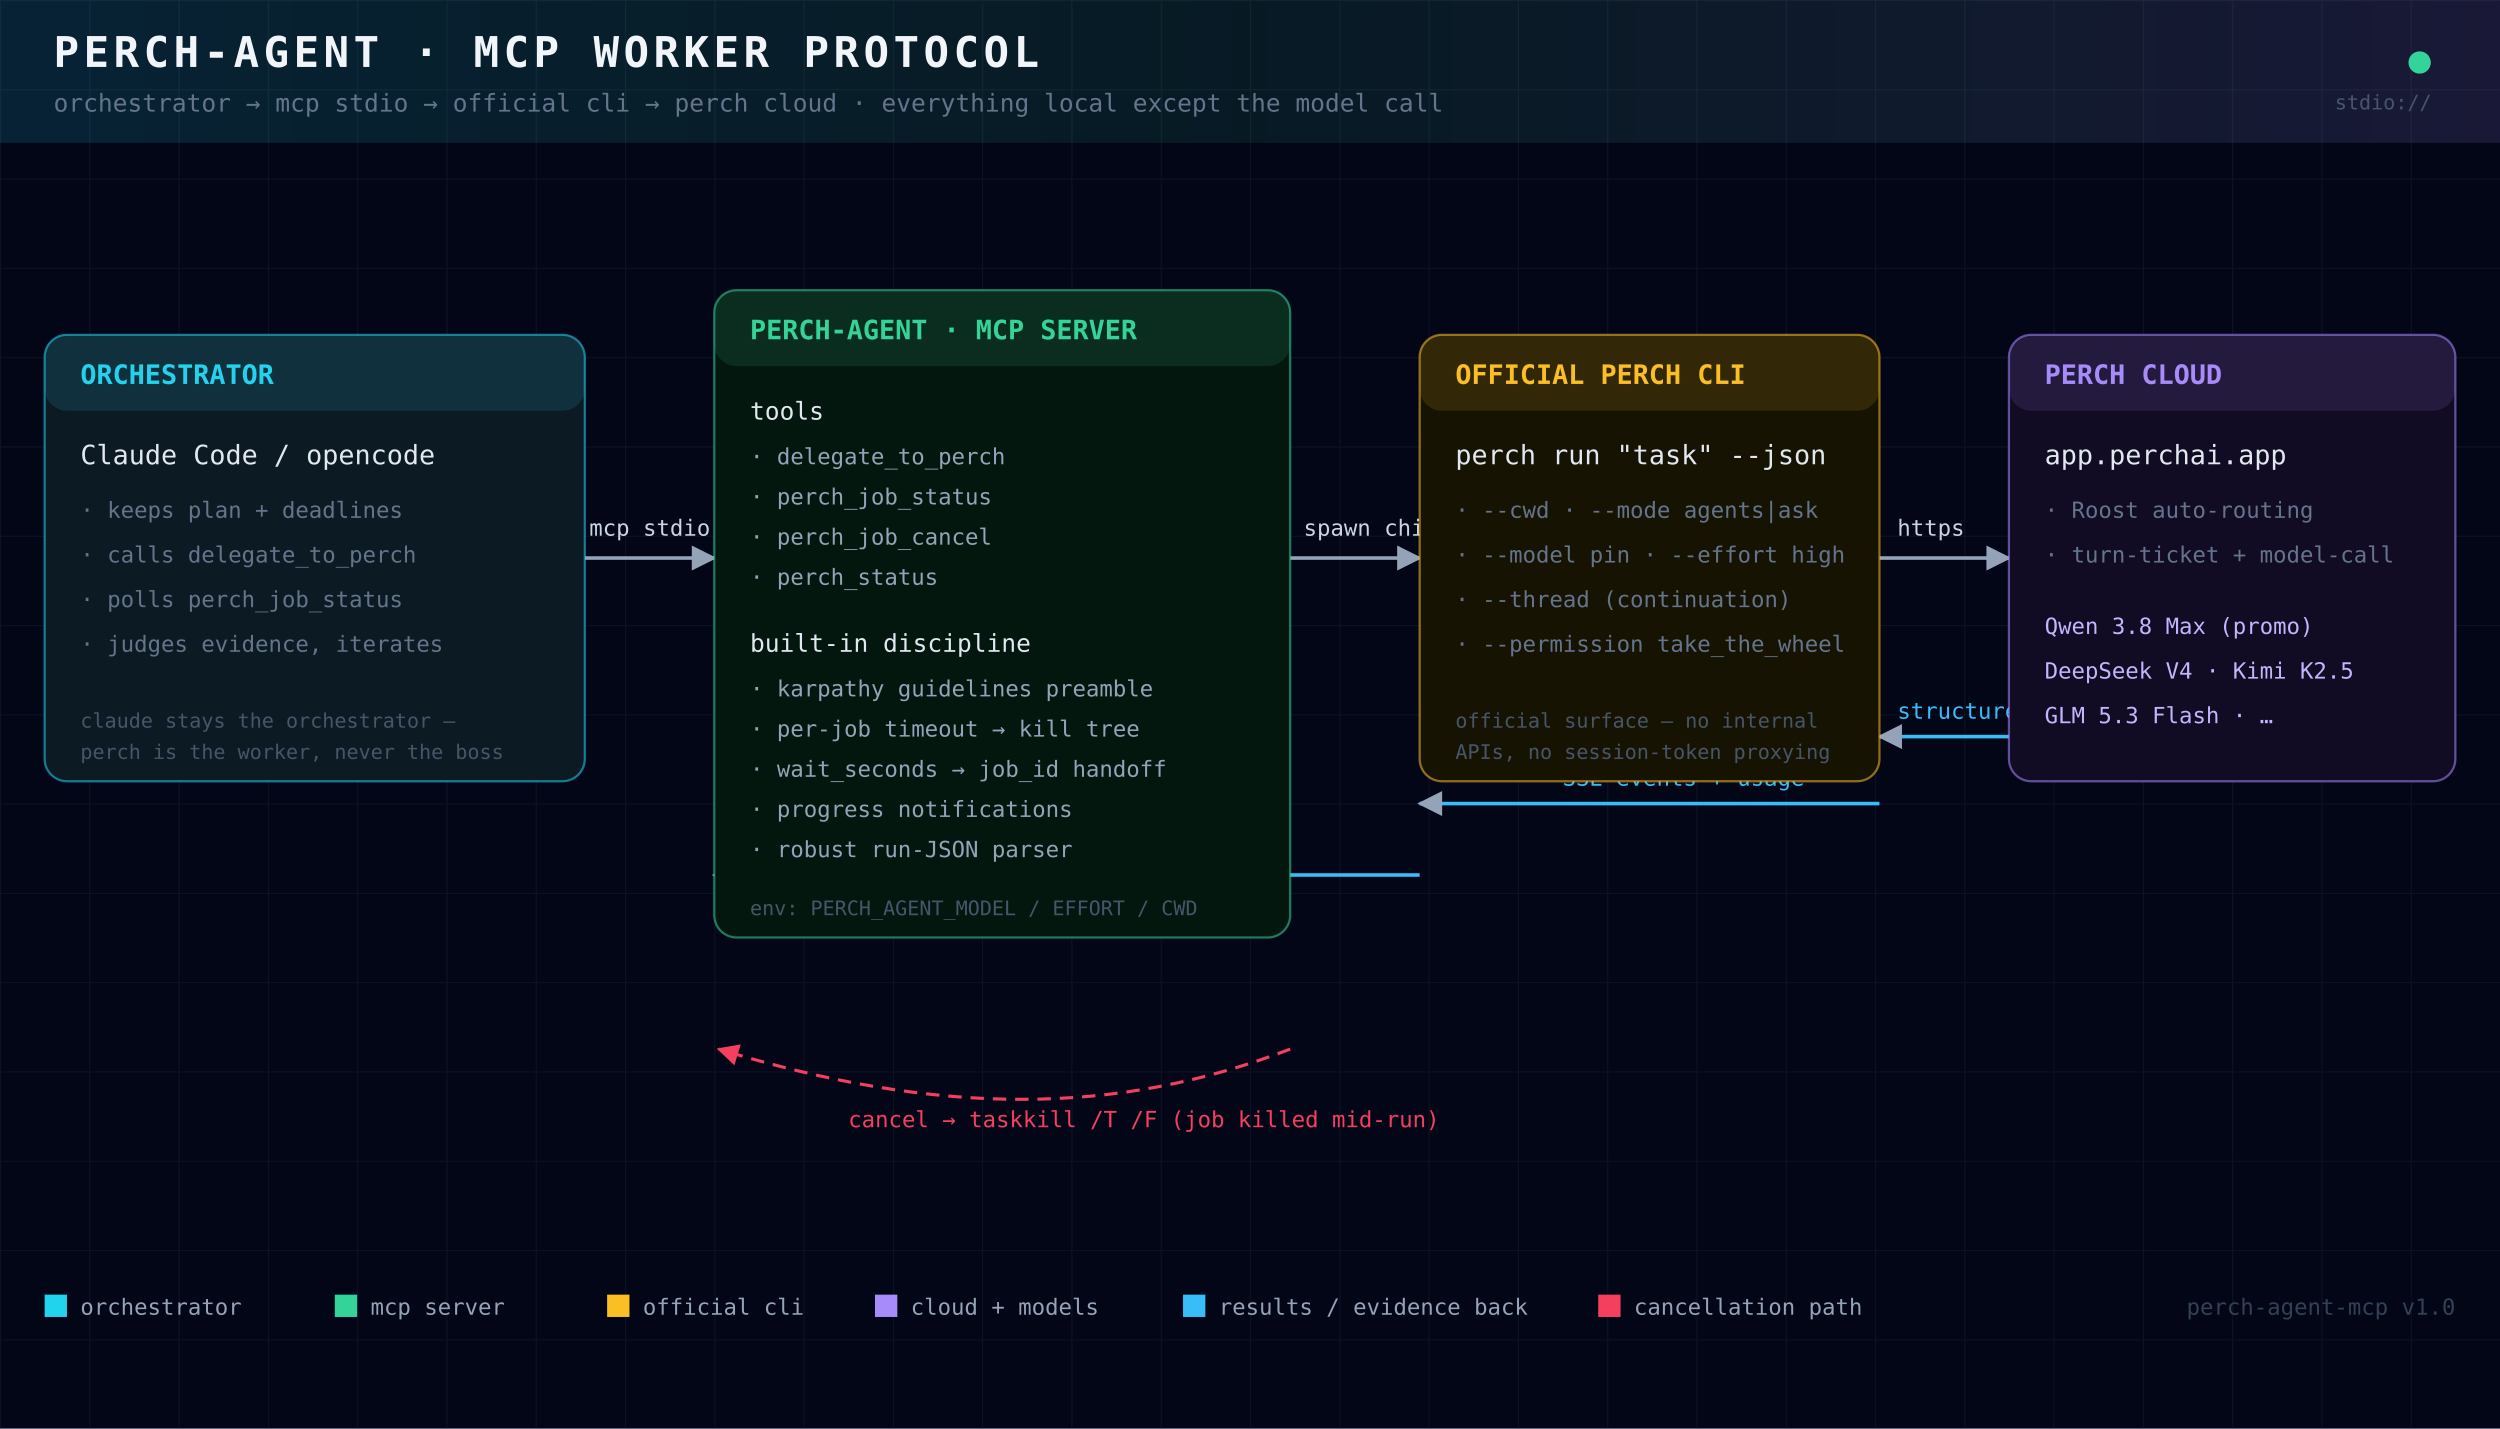
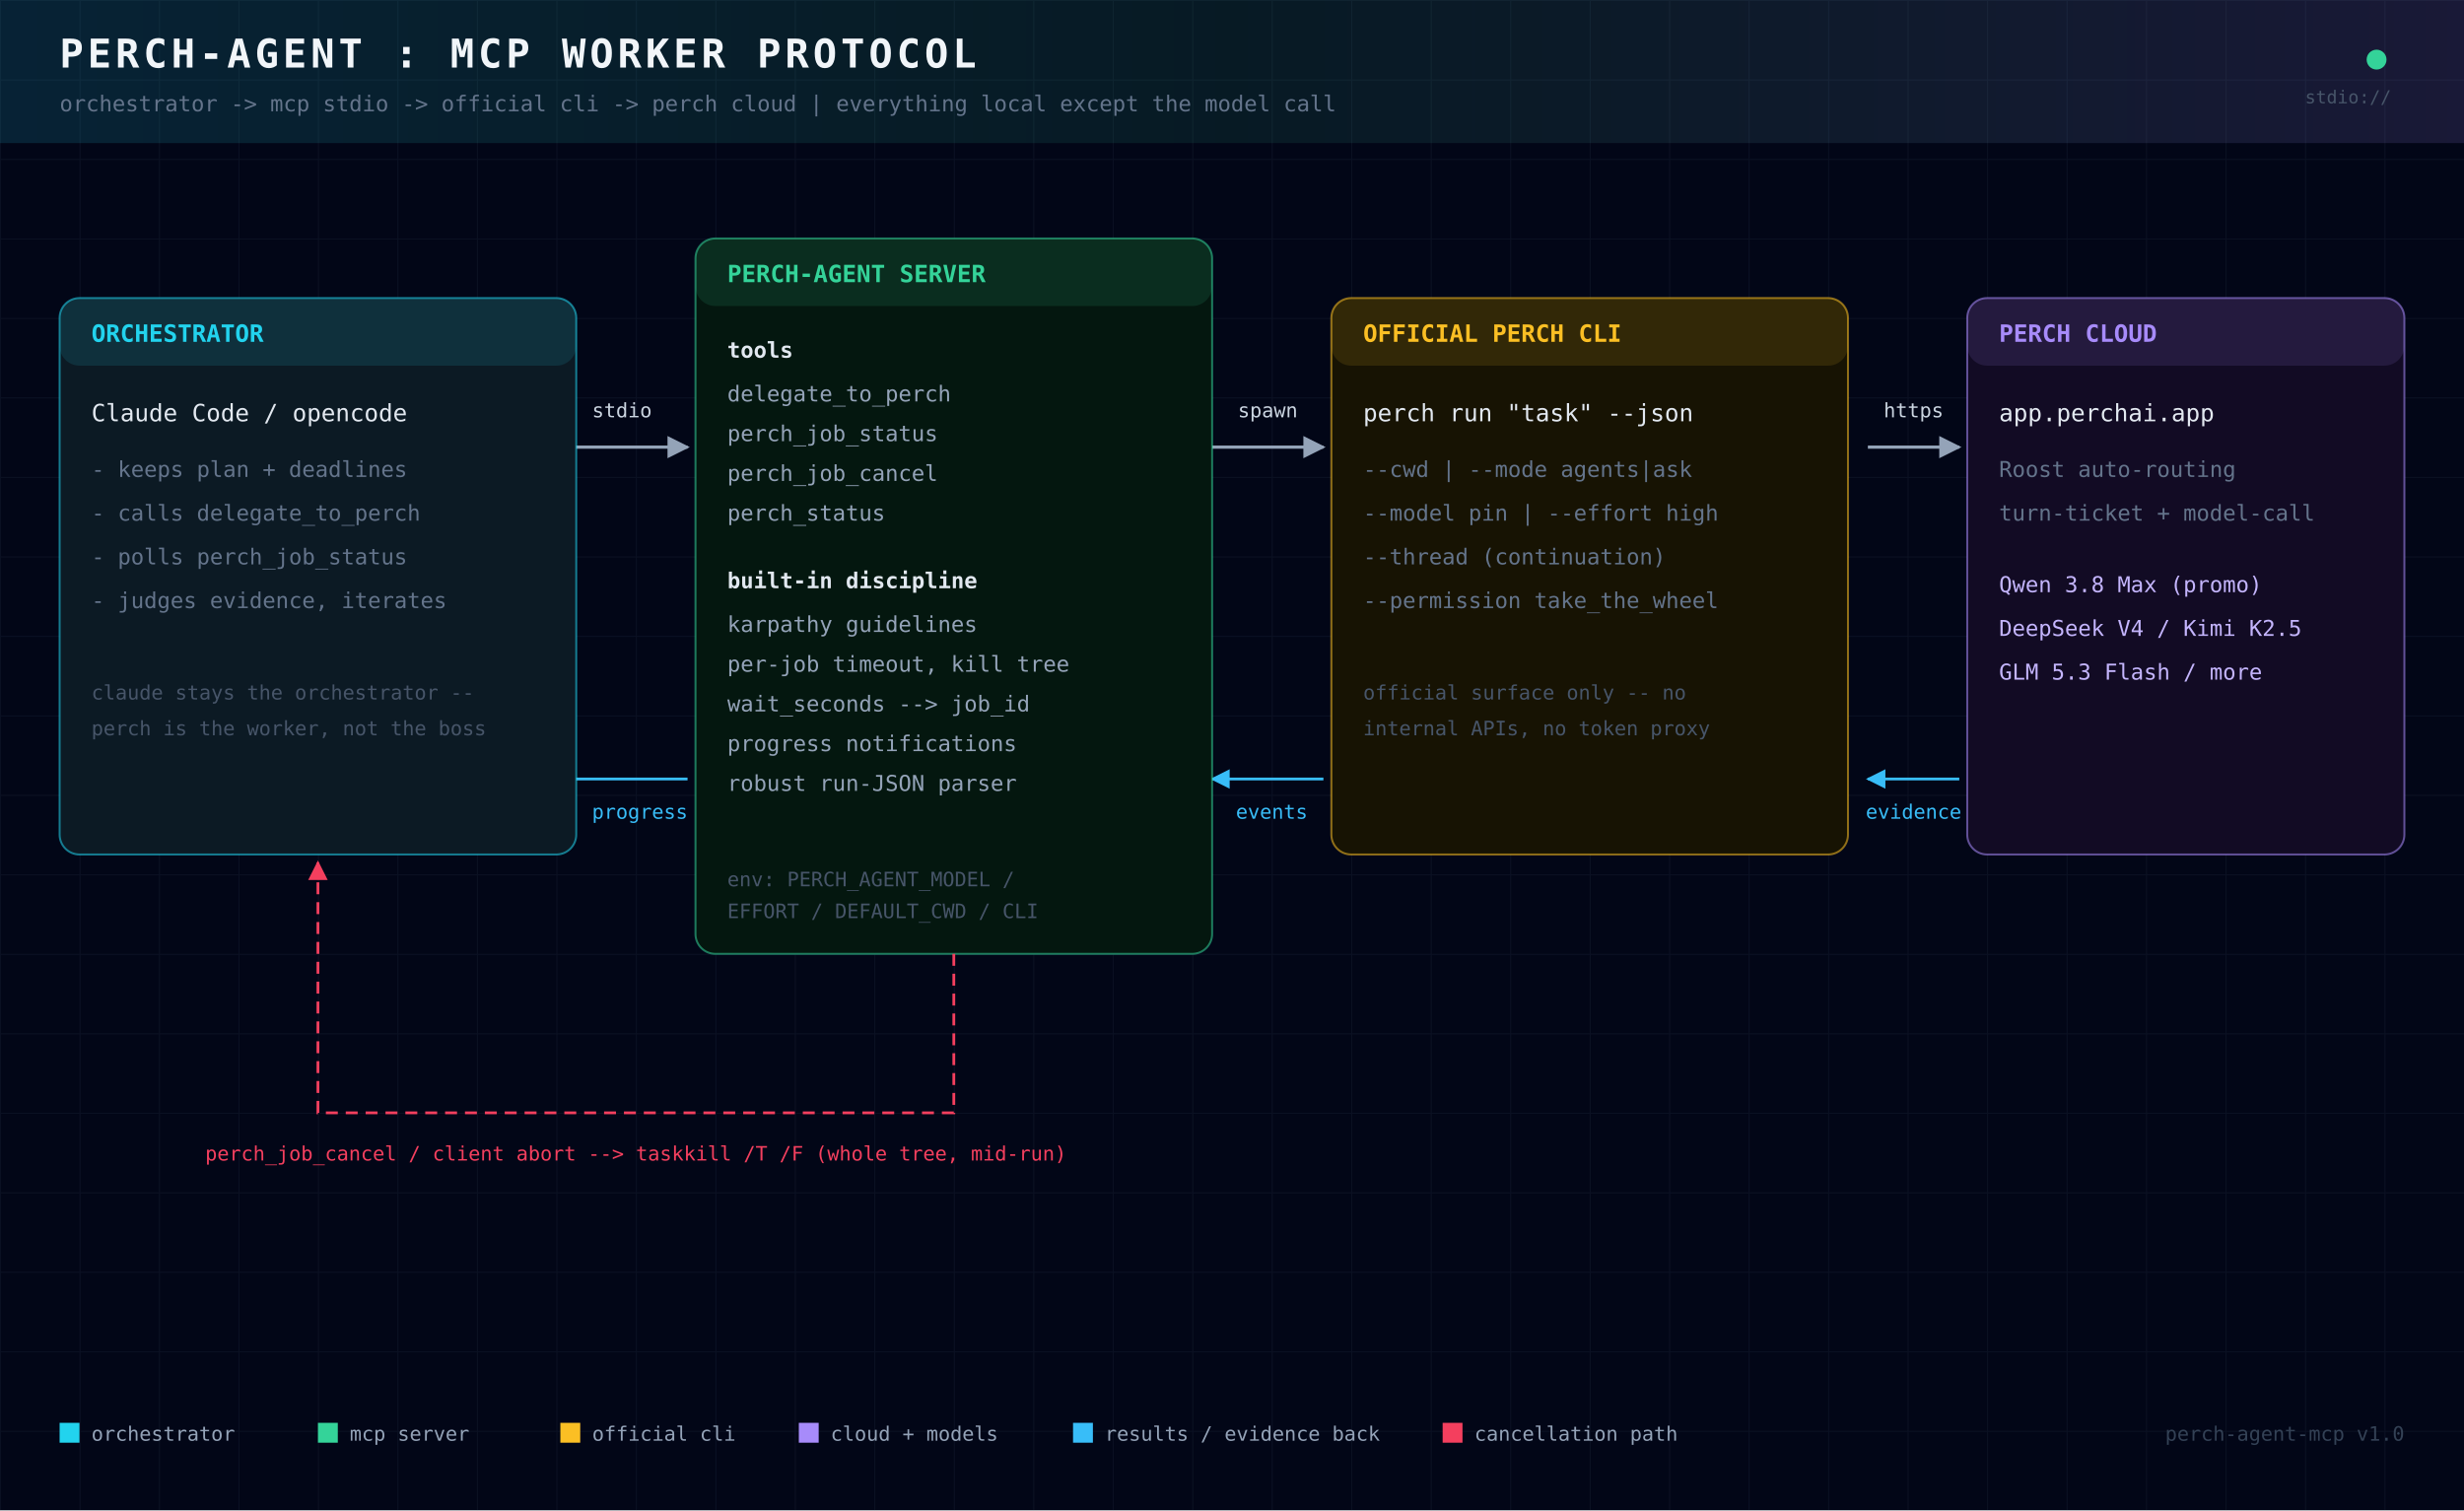
- <svg xmlns="http://www.w3.org/2000/svg" viewBox="0 0 1120 640" font-family="'JetBrains Mono',ui-monospace,monospace">
+ <svg xmlns="http://www.w3.org/2000/svg" viewBox="0 0 1240 760" font-family="'JetBrains Mono',Consolas,Menlo,monospace">
  <defs>
    <pattern id="grid" width="40" height="40" patternUnits="userSpaceOnUse">
-       <path d="M40 0H0V40" fill="none" stroke="#1e293b" stroke-width="1" opacity="0.35" />
+       <path d="M40 0H0V40" fill="none" stroke="#1e293b" stroke-width="1" opacity="0.3" />
    </pattern>
    <marker id="arr" viewBox="0 0 10 10" refX="9" refY="5" markerWidth="7" markerHeight="7" orient="auto-start-reverse">
      <path d="M0 0L10 5L0 10z" fill="#94a3b8" />
+     </marker>
+     <marker id="arrBlue" viewBox="0 0 10 10" refX="9" refY="5" markerWidth="7" markerHeight="7" orient="auto-start-reverse">
+       <path d="M0 0L10 5L0 10z" fill="#38bdf8" />
    </marker>
    <marker id="arrRed" viewBox="0 0 10 10" refX="9" refY="5" markerWidth="7" markerHeight="7" orient="auto-start-reverse">
      <path d="M0 0L10 5L0 10z" fill="#f43f5e" />
    </marker>
    <linearGradient id="hdr" x1="0" y1="0" x2="1" y2="0">
      <stop offset="0" stop-color="#22d3ee" stop-opacity=".14" />
      <stop offset=".5" stop-color="#34d399" stop-opacity=".10" />
      <stop offset="1" stop-color="#a78bfa" stop-opacity=".14" />
    </linearGradient>
  </defs>
-   <rect width="1120" height="640" fill="#020617" />
-   <rect width="1120" height="640" fill="url(#grid)" />
-   <rect width="1120" height="64" fill="url(#hdr)" />
-   <text x="24" y="30" fill="#f1f5f9" font-size="19" font-weight="bold" letter-spacing="2">PERCH-AGENT · MCP WORKER PROTOCOL</text>
-   <text x="24" y="50" fill="#64748b" font-size="11">orchestrator → mcp stdio → official cli → perch cloud · everything local except the model call</text>
-   <circle cx="1084" cy="28" r="5" fill="#34d399">
+   <rect width="1240" height="760" fill="#020617" />
+   <rect width="1240" height="760" fill="url(#grid)" />
+   <rect width="1240" height="72" fill="url(#hdr)" />
+   <text x="30" y="34" fill="#f1f5f9" font-size="20" font-weight="bold" letter-spacing="2">PERCH-AGENT : MCP WORKER PROTOCOL</text>
+   <text x="30" y="56" fill="#64748b" font-size="11">orchestrator -&gt; mcp stdio -&gt; official cli -&gt; perch cloud | everything local except the model call</text>
+   <circle cx="1196" cy="30" r="5" fill="#34d399">
    <animate attributeName="opacity" values="1;.25;1" dur="2s" repeatCount="indefinite" />
  </circle>
-   <text x="1046" y="49" fill="#475569" font-size="9">stdio://</text>
+   <text x="1160" y="52" fill="#475569" font-size="9">stdio://</text>
  <g stroke="#94a3b8" stroke-width="1.6" fill="none">
-     <path d="M262 250 H320" marker-end="url(#arr)" />
-     <path d="M578 250 H636" marker-end="url(#arr)" />
-     <path d="M842 250 H900" marker-end="url(#arr)" />
-     <path d="M900 330 H842" marker-end="url(#arr)" stroke="#38bdf8" />
-     <path d="M842 360 H636" marker-end="url(#arr)" stroke="#38bdf8" />
-     <path d="M636 392 H320" marker-end="url(#arr)" stroke="#38bdf8" />
+     <line x1="280" y1="225" x2="346" y2="225" marker-end="url(#arr)" />
+     <line x1="610" y1="225" x2="666" y2="225" marker-end="url(#arr)" />
+     <line x1="940" y1="225" x2="986" y2="225" marker-end="url(#arr)" />
  </g>
-   <path d="M578 470 C500 500 420 500 322 470" fill="none" stroke="#f43f5e" stroke-width="1.4" stroke-dasharray="6 4" marker-end="url(#arrRed)" />
-   <g font-size="10" fill="#cbd5e1">
-     <text x="264" y="240">mcp stdio</text>
-     <text x="584" y="240">spawn child</text>
-     <text x="850" y="240">https</text>
-     <text x="850" y="322" fill="#38bdf8">structured JSON</text>
-     <text x="700" y="352" fill="#38bdf8">SSE events + usage</text>
-     <text x="420" y="384" fill="#38bdf8">progress notifications</text>
-     <text x="380" y="505" fill="#f43f5e">cancel → taskkill /T /F  (job killed mid-run)</text>
+   <g font-size="10" fill="#cbd5e1" text-anchor="middle">
+     <text x="313" y="210">stdio</text>
+     <text x="638" y="210">spawn</text>
+     <text x="963" y="210">https</text>
+   </g>
+   <g stroke="#38bdf8" stroke-width="1.4" fill="none">
+     <line x1="986" y1="392" x2="940" y2="392" marker-end="url(#arrBlue)" />
+     <line x1="666" y1="392" x2="610" y2="392" marker-end="url(#arrBlue)" />
+     <line x1="346" y1="392" x2="280" y2="392" marker-end="url(#arrBlue)" />
+   </g>
+   <g font-size="10" fill="#38bdf8" text-anchor="middle">
+     <text x="963" y="412">evidence</text>
+     <text x="640" y="412">events</text>
+     <text x="322" y="412">progress</text>
  </g>
  <g>
-     <rect x="20" y="150" width="242" height="200" rx="10" fill="#0c1a24" stroke="#22d3ee" stroke-opacity=".55" />
-     <rect x="20" y="150" width="242" height="34" rx="10" fill="#22d3ee" fill-opacity=".12" />
-     <text x="36" y="172" fill="#22d3ee" font-size="12" font-weight="bold">ORCHESTRATOR</text>
-     <text x="36" y="208" fill="#e2e8f0" font-size="12">Claude Code / opencode</text>
-     <text x="36" y="232" fill="#64748b" font-size="10">· keeps plan + deadlines</text>
-     <text x="36" y="252" fill="#64748b" font-size="10">· calls delegate_to_perch</text>
-     <text x="36" y="272" fill="#64748b" font-size="10">· polls perch_job_status</text>
-     <text x="36" y="292" fill="#64748b" font-size="10">· judges evidence, iterates</text>
-     <text x="36" y="326" fill="#475569" font-size="9">claude stays the orchestrator —</text>
-     <text x="36" y="340" fill="#475569" font-size="9">perch is the worker, never the boss</text>
+     <rect x="30" y="150" width="260" height="280" rx="10" fill="#0c1a24" stroke="#22d3ee" stroke-opacity=".55" />
+     <rect x="30" y="150" width="260" height="34" rx="10" fill="#22d3ee" fill-opacity=".12" />
+     <text x="46" y="172" fill="#22d3ee" font-size="12" font-weight="bold">ORCHESTRATOR</text>
+     <text x="46" y="212" fill="#e2e8f0" font-size="12">Claude Code / opencode</text>
+     <text x="46" y="240" fill="#64748b" font-size="11">- keeps plan + deadlines</text>
+     <text x="46" y="262" fill="#64748b" font-size="11">- calls delegate_to_perch</text>
+     <text x="46" y="284" fill="#64748b" font-size="11">- polls perch_job_status</text>
+     <text x="46" y="306" fill="#64748b" font-size="11">- judges evidence, iterates</text>
+     <text x="46" y="352" fill="#475569" font-size="10">claude stays the orchestrator --</text>
+     <text x="46" y="370" fill="#475569" font-size="10">perch is the worker, not the boss</text>
  </g>
  <g>
-     <rect x="320" y="130" width="258" height="290" rx="10" fill="#04170f" stroke="#34d399" stroke-opacity=".55" />
-     <rect x="320" y="130" width="258" height="34" rx="10" fill="#34d399" fill-opacity=".12" />
-     <text x="336" y="152" fill="#34d399" font-size="12" font-weight="bold">PERCH-AGENT · MCP SERVER</text>
-     <text x="336" y="188" fill="#e2e8f0" font-size="11">tools</text>
-     <text x="336" y="208" fill="#94a3b8" font-size="10">· delegate_to_perch</text>
-     <text x="336" y="226" fill="#94a3b8" font-size="10">· perch_job_status</text>
-     <text x="336" y="244" fill="#94a3b8" font-size="10">· perch_job_cancel</text>
-     <text x="336" y="262" fill="#94a3b8" font-size="10">· perch_status</text>
-     <text x="336" y="292" fill="#e2e8f0" font-size="11">built-in discipline</text>
-     <text x="336" y="312" fill="#94a3b8" font-size="10">· karpathy guidelines preamble</text>
-     <text x="336" y="330" fill="#94a3b8" font-size="10">· per-job timeout → kill tree</text>
-     <text x="336" y="348" fill="#94a3b8" font-size="10">· wait_seconds → job_id handoff</text>
-     <text x="336" y="366" fill="#94a3b8" font-size="10">· progress notifications</text>
-     <text x="336" y="384" fill="#94a3b8" font-size="10">· robust run-JSON parser</text>
-     <text x="336" y="410" fill="#475569" font-size="9">env: PERCH_AGENT_MODEL / EFFORT / CWD</text>
+     <rect x="350" y="120" width="260" height="360" rx="10" fill="#04170f" stroke="#34d399" stroke-opacity=".55" />
+     <rect x="350" y="120" width="260" height="34" rx="10" fill="#34d399" fill-opacity=".12" />
+     <text x="366" y="142" fill="#34d399" font-size="12" font-weight="bold">PERCH-AGENT SERVER</text>
+     <text x="366" y="180" fill="#e2e8f0" font-size="11" font-weight="bold">tools</text>
+     <text x="366" y="202" fill="#94a3b8" font-size="11">delegate_to_perch</text>
+     <text x="366" y="222" fill="#94a3b8" font-size="11">perch_job_status</text>
+     <text x="366" y="242" fill="#94a3b8" font-size="11">perch_job_cancel</text>
+     <text x="366" y="262" fill="#94a3b8" font-size="11">perch_status</text>
+     <text x="366" y="296" fill="#e2e8f0" font-size="11" font-weight="bold">built-in discipline</text>
+     <text x="366" y="318" fill="#94a3b8" font-size="11">karpathy guidelines</text>
+     <text x="366" y="338" fill="#94a3b8" font-size="11">per-job timeout, kill tree</text>
+     <text x="366" y="358" fill="#94a3b8" font-size="11">wait_seconds --&gt; job_id</text>
+     <text x="366" y="378" fill="#94a3b8" font-size="11">progress notifications</text>
+     <text x="366" y="398" fill="#94a3b8" font-size="11">robust run-JSON parser</text>
+     <text x="366" y="446" fill="#475569" font-size="10">env: PERCH_AGENT_MODEL /</text>
+     <text x="366" y="462" fill="#475569" font-size="10">EFFORT / DEFAULT_CWD / CLI</text>
  </g>
  <g>
-     <rect x="636" y="150" width="206" height="200" rx="10" fill="#171303" stroke="#fbbf24" stroke-opacity=".55" />
-     <rect x="636" y="150" width="206" height="34" rx="10" fill="#fbbf24" fill-opacity=".12" />
-     <text x="652" y="172" fill="#fbbf24" font-size="12" font-weight="bold">OFFICIAL PERCH CLI</text>
-     <text x="652" y="208" fill="#e2e8f0" font-size="12">perch run "task" --json</text>
-     <text x="652" y="232" fill="#64748b" font-size="10">· --cwd · --mode agents|ask</text>
-     <text x="652" y="252" fill="#64748b" font-size="10">· --model pin · --effort high</text>
-     <text x="652" y="272" fill="#64748b" font-size="10">· --thread (continuation)</text>
-     <text x="652" y="292" fill="#64748b" font-size="10">· --permission take_the_wheel</text>
-     <text x="652" y="326" fill="#475569" font-size="9">official surface — no internal</text>
-     <text x="652" y="340" fill="#475569" font-size="9">APIs, no session-token proxying</text>
+     <rect x="670" y="150" width="260" height="280" rx="10" fill="#171303" stroke="#fbbf24" stroke-opacity=".55" />
+     <rect x="670" y="150" width="260" height="34" rx="10" fill="#fbbf24" fill-opacity=".12" />
+     <text x="686" y="172" fill="#fbbf24" font-size="12" font-weight="bold">OFFICIAL PERCH CLI</text>
+     <text x="686" y="212" fill="#e2e8f0" font-size="12">perch run "task" --json</text>
+     <text x="686" y="240" fill="#64748b" font-size="11">--cwd | --mode agents|ask</text>
+     <text x="686" y="262" fill="#64748b" font-size="11">--model pin | --effort high</text>
+     <text x="686" y="284" fill="#64748b" font-size="11">--thread (continuation)</text>
+     <text x="686" y="306" fill="#64748b" font-size="11">--permission take_the_wheel</text>
+     <text x="686" y="352" fill="#475569" font-size="10">official surface only -- no</text>
+     <text x="686" y="370" fill="#475569" font-size="10">internal APIs, no token proxy</text>
  </g>
  <g>
-     <rect x="900" y="150" width="200" height="200" rx="10" fill="#120b24" stroke="#a78bfa" stroke-opacity=".55" />
-     <rect x="900" y="150" width="200" height="34" rx="10" fill="#a78bfa" fill-opacity=".12" />
-     <text x="916" y="172" fill="#a78bfa" font-size="12" font-weight="bold">PERCH CLOUD</text>
-     <text x="916" y="208" fill="#e2e8f0" font-size="12">app.perchai.app</text>
-     <text x="916" y="232" fill="#64748b" font-size="10">· Roost auto-routing</text>
-     <text x="916" y="252" fill="#64748b" font-size="10">· turn-ticket + model-call</text>
-     <text x="916" y="284" fill="#c4b5fd" font-size="10">Qwen 3.8 Max (promo)</text>
-     <text x="916" y="304" fill="#c4b5fd" font-size="10">DeepSeek V4 · Kimi K2.5</text>
-     <text x="916" y="324" fill="#c4b5fd" font-size="10">GLM 5.3 Flash · …</text>
+     <rect x="990" y="150" width="220" height="280" rx="10" fill="#120b24" stroke="#a78bfa" stroke-opacity=".55" />
+     <rect x="990" y="150" width="220" height="34" rx="10" fill="#a78bfa" fill-opacity=".12" />
+     <text x="1006" y="172" fill="#a78bfa" font-size="12" font-weight="bold">PERCH CLOUD</text>
+     <text x="1006" y="212" fill="#e2e8f0" font-size="12">app.perchai.app</text>
+     <text x="1006" y="240" fill="#64748b" font-size="11">Roost auto-routing</text>
+     <text x="1006" y="262" fill="#64748b" font-size="11">turn-ticket + model-call</text>
+     <text x="1006" y="298" fill="#c4b5fd" font-size="11">Qwen 3.8 Max (promo)</text>
+     <text x="1006" y="320" fill="#c4b5fd" font-size="11">DeepSeek V4 / Kimi K2.5</text>
+     <text x="1006" y="342" fill="#c4b5fd" font-size="11">GLM 5.3 Flash / more</text>
  </g>
+   <path d="M480 480 L480 560 L160 560 L160 434" fill="none" stroke="#f43f5e" stroke-width="1.4" stroke-dasharray="6 4" marker-end="url(#arrRed)" />
+   <text x="320" y="584" fill="#f43f5e" font-size="10" text-anchor="middle">perch_job_cancel / client abort --&gt; taskkill /T /F (whole tree, mid-run)</text>
  <g font-size="10">
-     <rect x="20" y="580" width="10" height="10" fill="#22d3ee" />
-     <text x="36" y="589" fill="#94a3b8">orchestrator</text>
-     <rect x="150" y="580" width="10" height="10" fill="#34d399" />
-     <text x="166" y="589" fill="#94a3b8">mcp server</text>
-     <rect x="272" y="580" width="10" height="10" fill="#fbbf24" />
-     <text x="288" y="589" fill="#94a3b8">official cli</text>
-     <rect x="392" y="580" width="10" height="10" fill="#a78bfa" />
-     <text x="408" y="589" fill="#94a3b8">cloud + models</text>
-     <rect x="530" y="580" width="10" height="10" fill="#38bdf8" />
-     <text x="546" y="589" fill="#94a3b8">results / evidence back</text>
-     <rect x="716" y="580" width="10" height="10" fill="#f43f5e" />
-     <text x="732" y="589" fill="#94a3b8">cancellation path</text>
-     <text x="1100" y="589" fill="#334155" text-anchor="end">perch-agent-mcp v1.0</text>
+     <rect x="30" y="716" width="10" height="10" fill="#22d3ee" />
+     <text x="46" y="725" fill="#94a3b8">orchestrator</text>
+     <rect x="160" y="716" width="10" height="10" fill="#34d399" />
+     <text x="176" y="725" fill="#94a3b8">mcp server</text>
+     <rect x="282" y="716" width="10" height="10" fill="#fbbf24" />
+     <text x="298" y="725" fill="#94a3b8">official cli</text>
+     <rect x="402" y="716" width="10" height="10" fill="#a78bfa" />
+     <text x="418" y="725" fill="#94a3b8">cloud + models</text>
+     <rect x="540" y="716" width="10" height="10" fill="#38bdf8" />
+     <text x="556" y="725" fill="#94a3b8">results / evidence back</text>
+     <rect x="726" y="716" width="10" height="10" fill="#f43f5e" />
+     <text x="742" y="725" fill="#94a3b8">cancellation path</text>
+     <text x="1210" y="725" fill="#334155" text-anchor="end">perch-agent-mcp v1.0</text>
  </g>
</svg>
